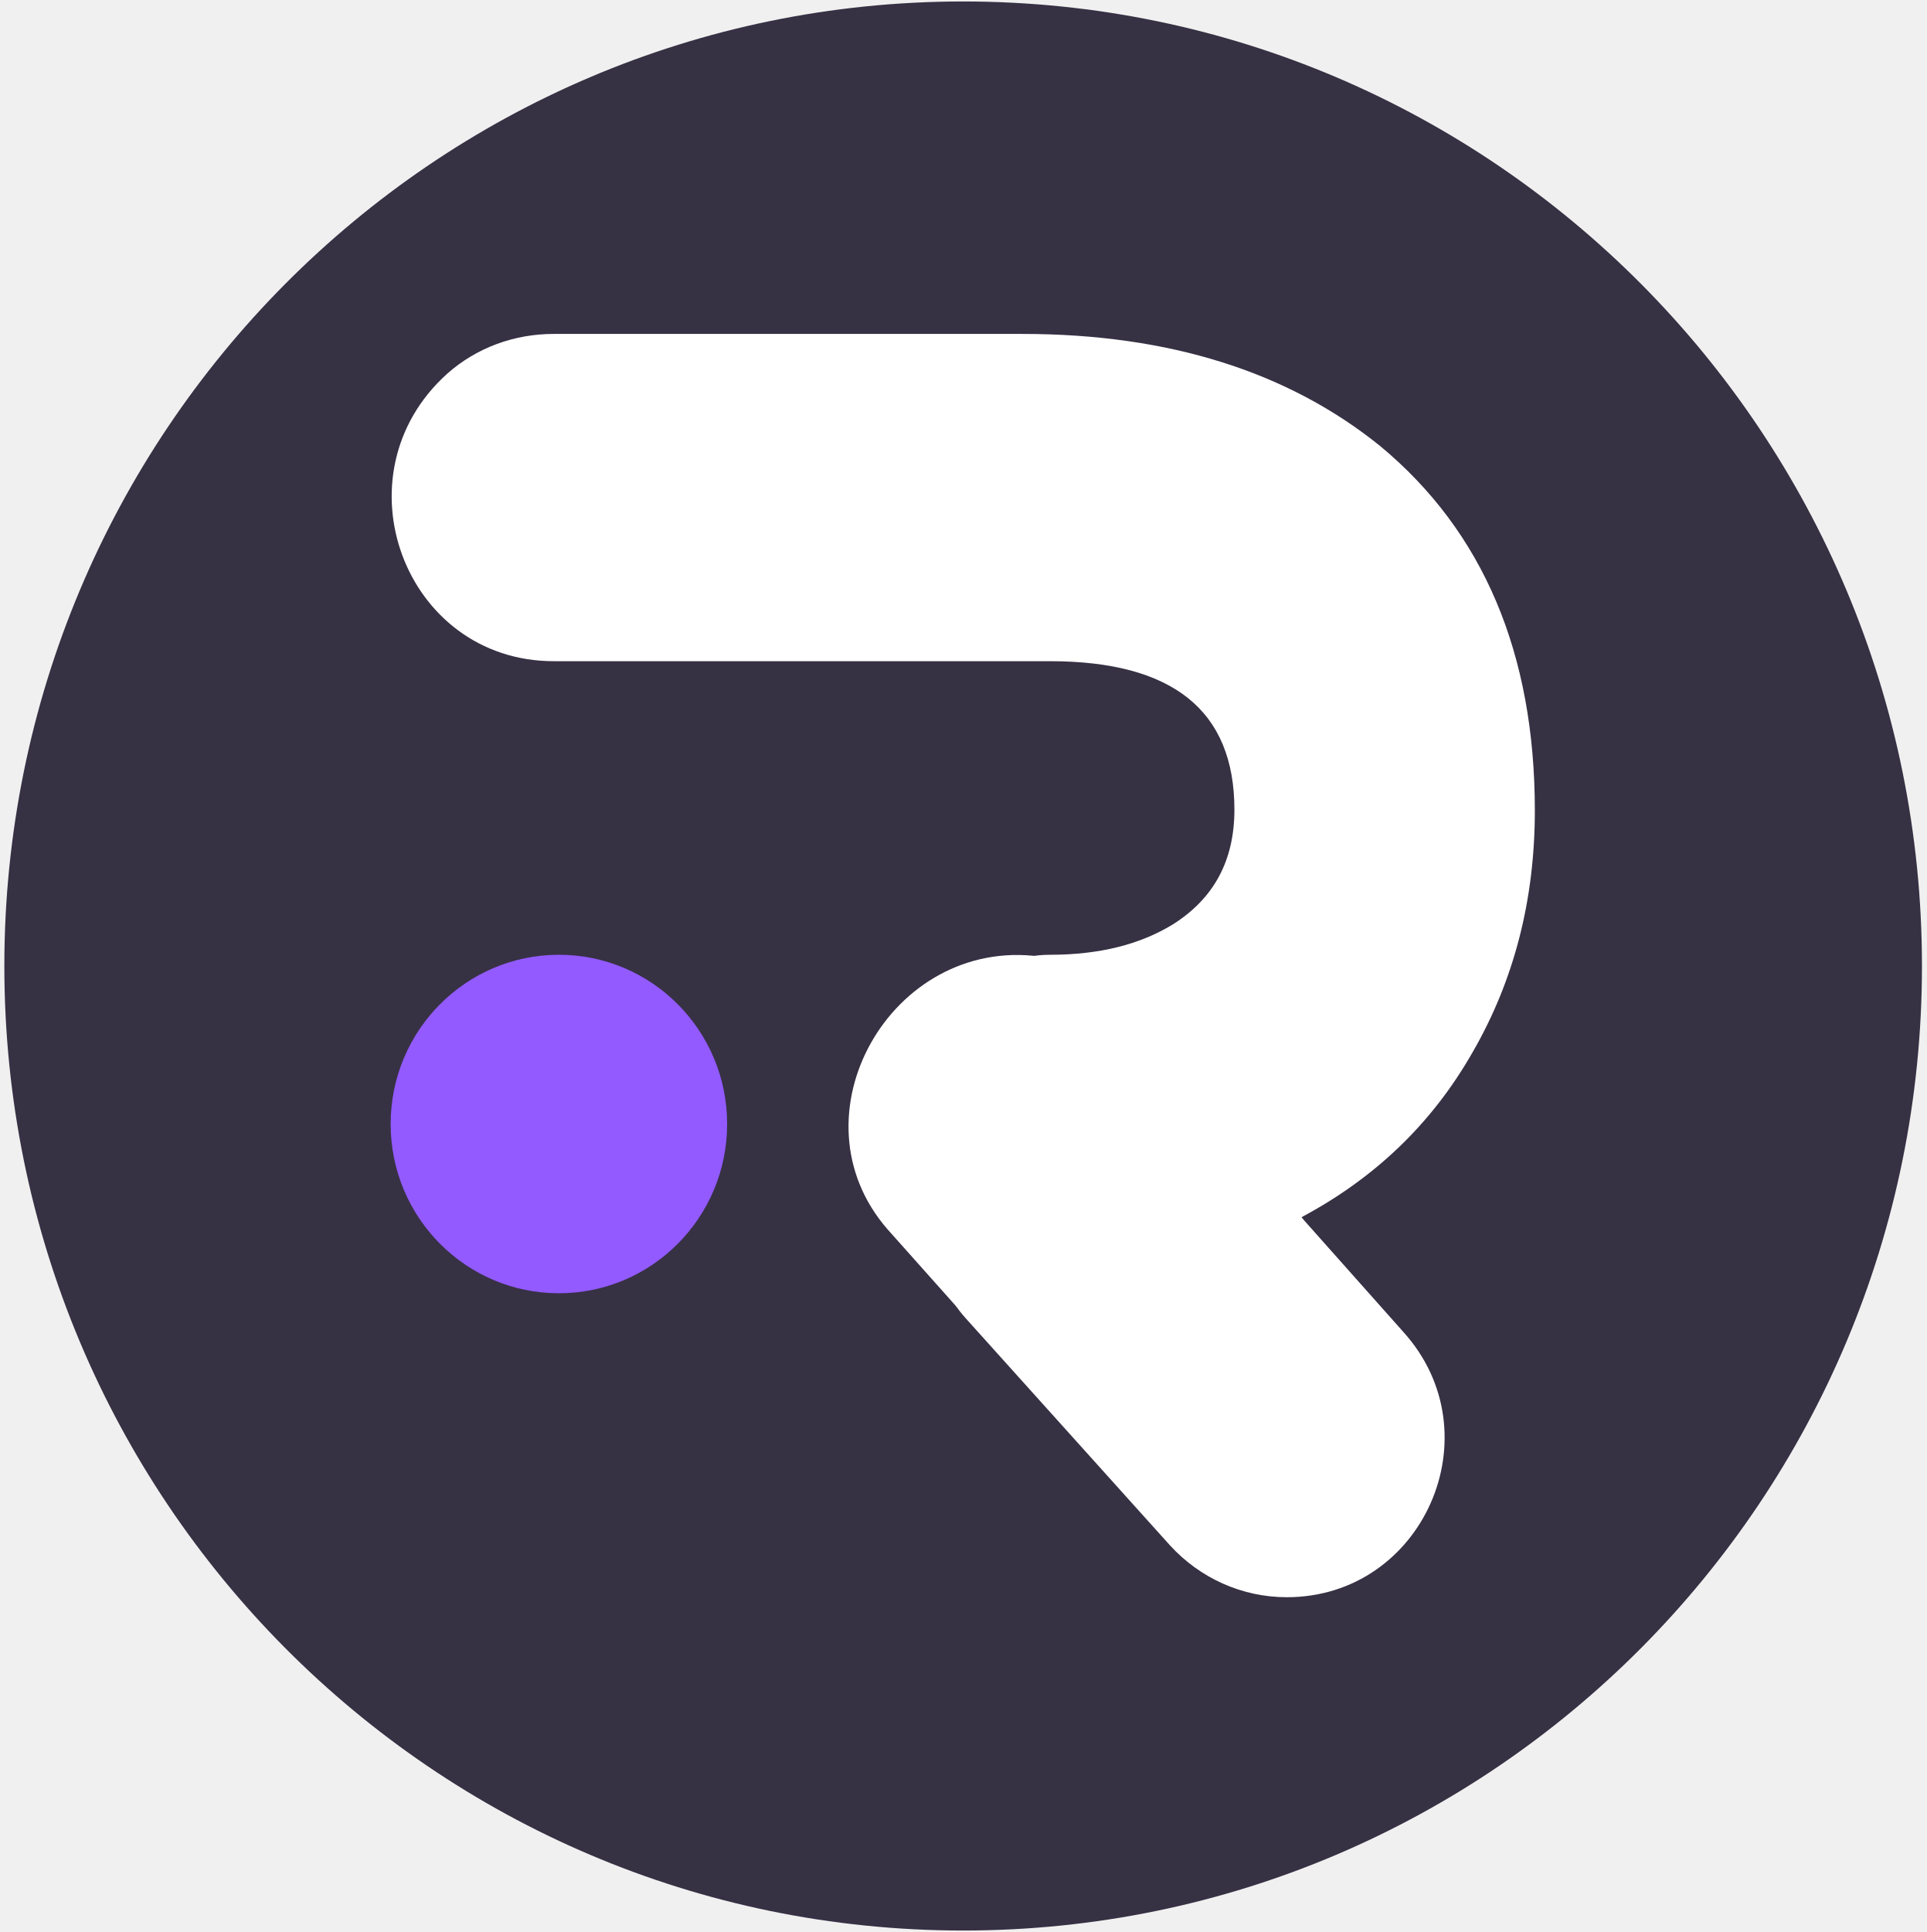
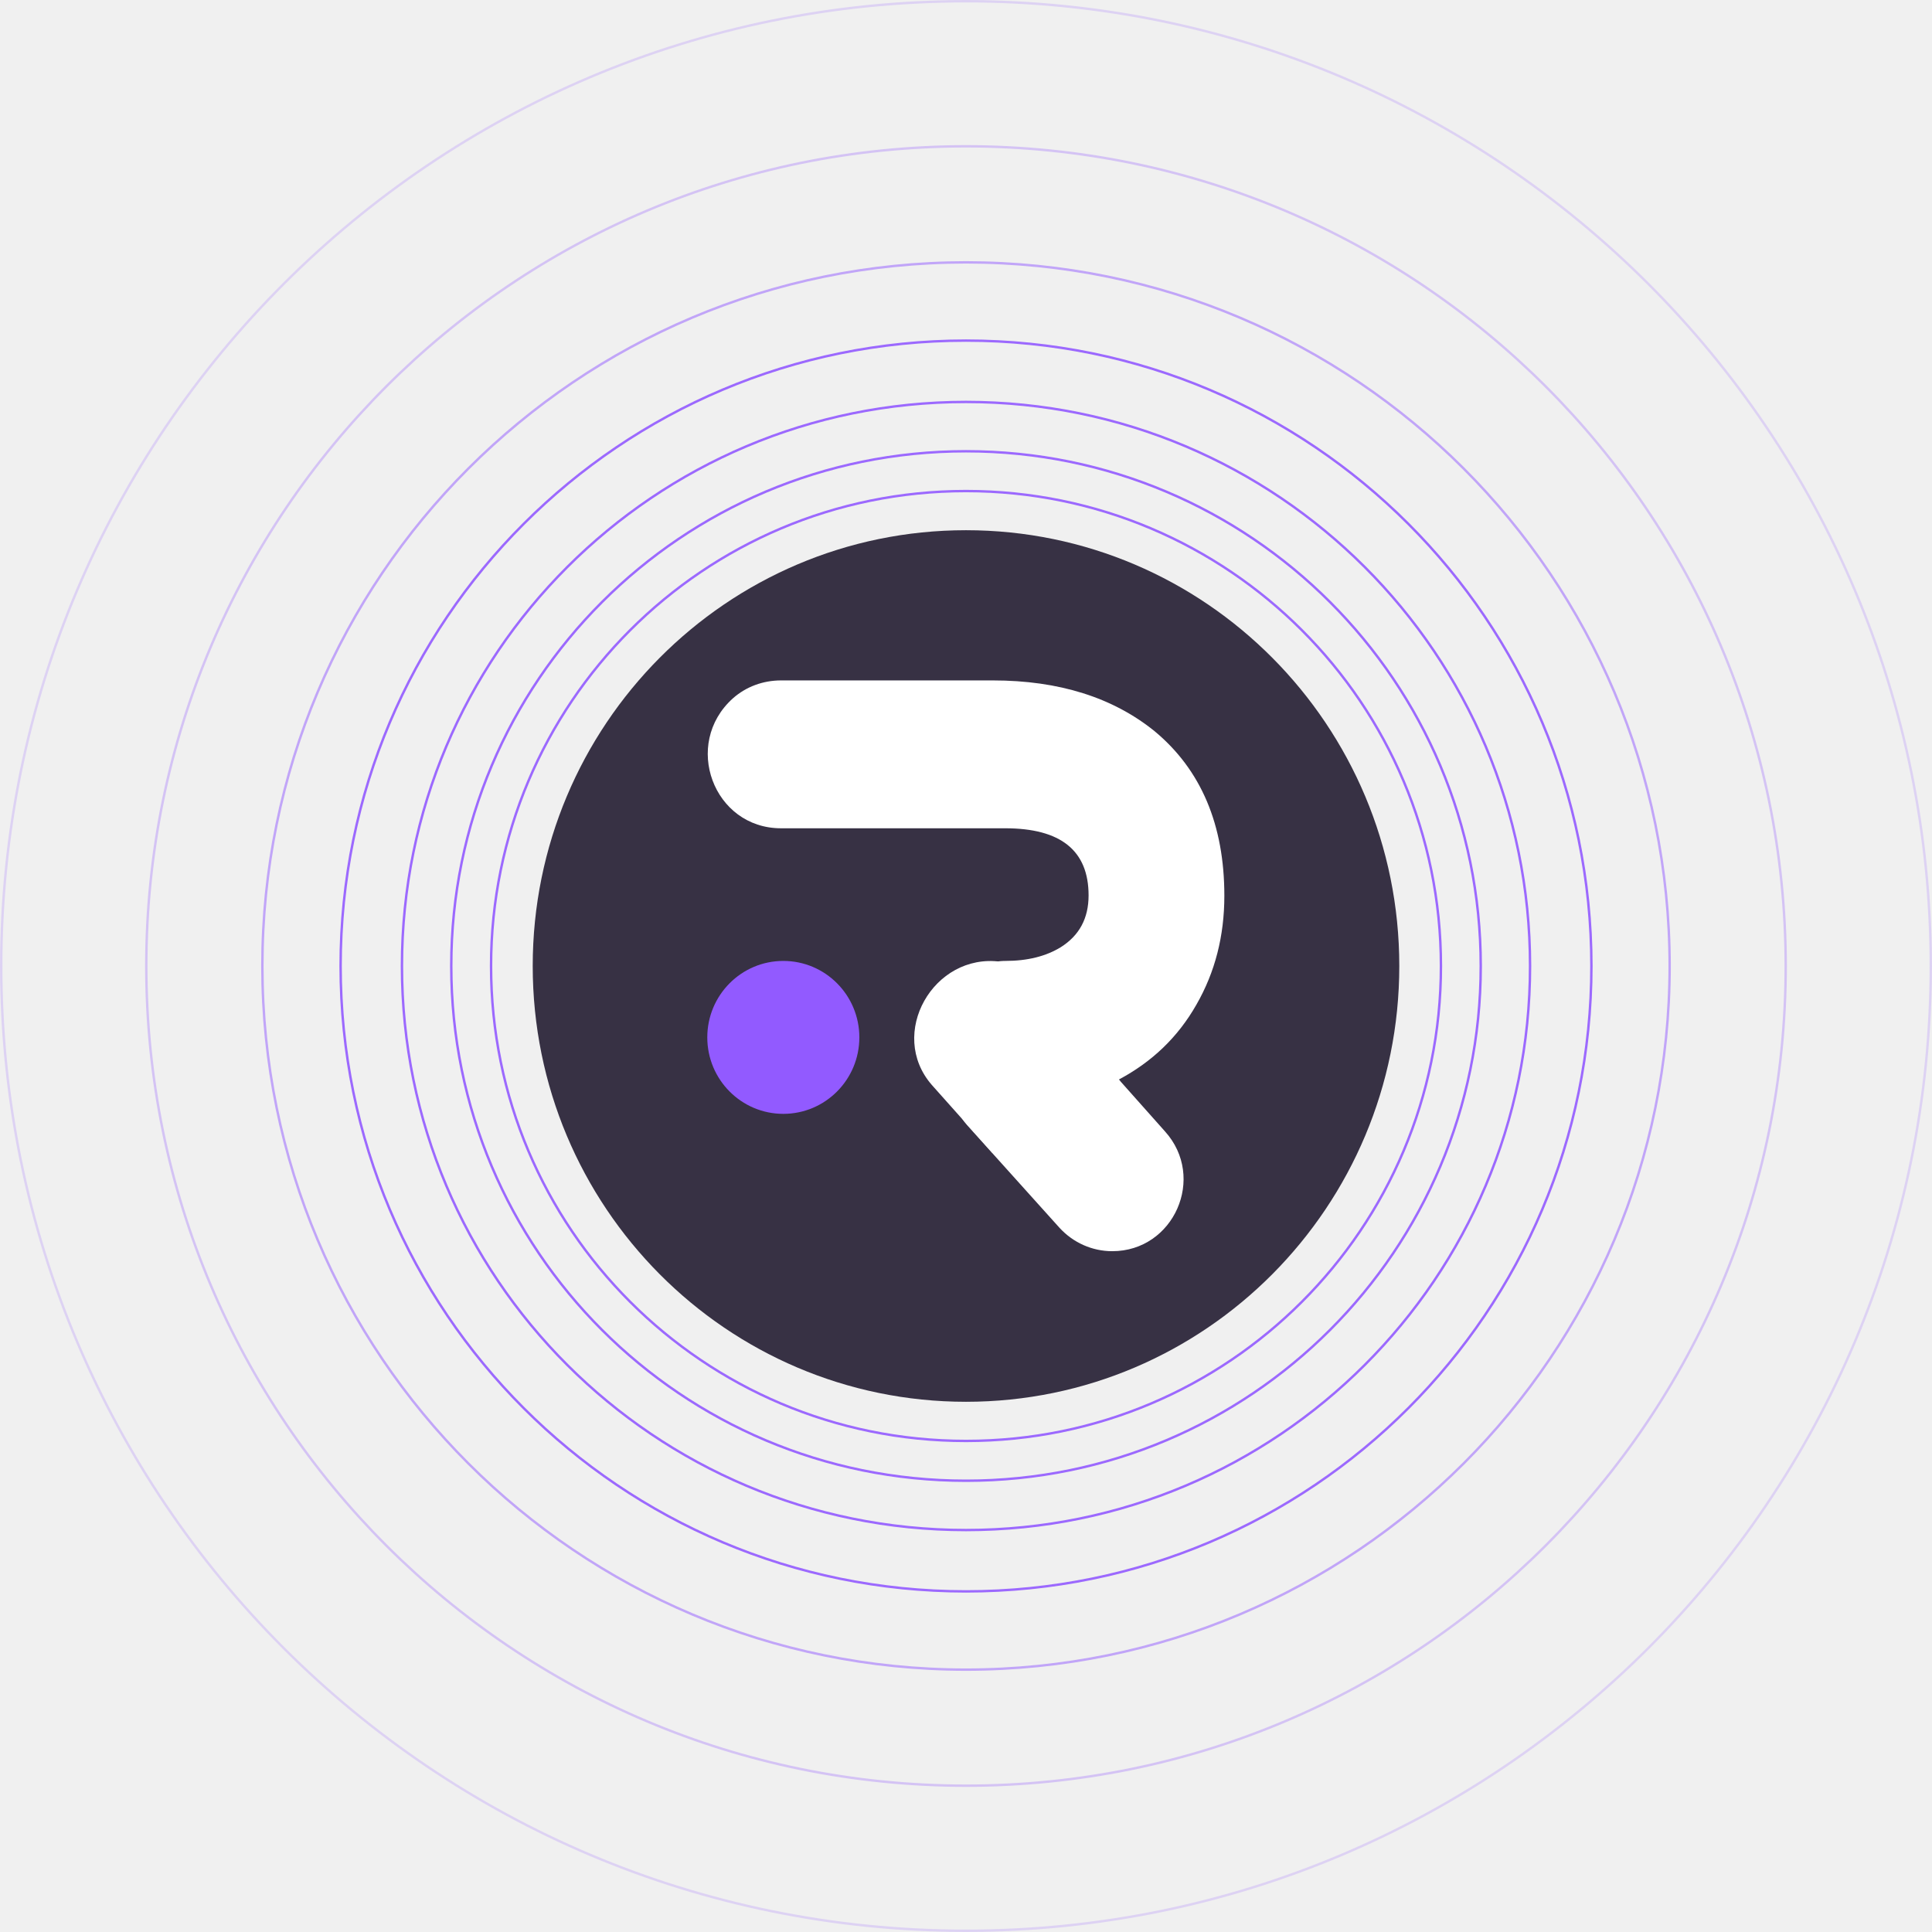
- <svg xmlns="http://www.w3.org/2000/svg" width="360" height="361" viewBox="0 0 360 361" fill="none">
-   <path d="M180.002 360.725C278.966 360.725 359.192 280.036 359.192 180.5C359.192 80.965 278.966 0.275 180.002 0.275C81.038 0.275 0.812 80.965 0.812 180.5C0.812 280.036 81.038 360.725 180.002 360.725Z" fill="#373144" />
-   <path d="M243.846 228.26L213.046 188.891C208.233 183.405 201.656 179.694 194.276 178.726C166.524 175.015 147.434 208.575 165.882 229.712L190.908 257.786L243.846 228.26Z" fill="white" />
-   <path d="M243.209 227.453C256.845 220.192 267.593 210.027 275.293 196.474C282.993 183.082 286.844 168.077 286.844 151.458C286.844 122.093 277.218 99.343 257.968 83.37C240.803 69.494 218.504 62.395 191.073 62.395H103.483C96.104 62.395 89.045 64.976 83.591 69.817C62.576 88.694 75.57 123.545 103.483 123.545H196.206C219.146 123.545 230.696 132.742 230.696 151.297C230.696 160.816 226.846 167.916 219.146 172.756C213.05 176.467 205.51 178.403 196.206 178.403C184.495 178.403 175.03 187.923 175.03 199.701V232.132C175.03 237.456 176.956 242.458 180.485 246.33L218.665 288.765C224.28 294.896 232.14 298.445 240.482 298.445C265.989 298.445 279.464 267.951 262.299 248.912L243.209 227.453Z" fill="white" />
-   <path d="M104.45 241.65C121.815 241.65 135.893 227.492 135.893 210.026C135.893 192.561 121.815 178.402 104.45 178.402C87.085 178.402 73.008 192.561 73.008 210.026C73.008 227.492 87.085 241.65 104.45 241.65Z" fill="#925AFF" />
+ <svg xmlns="http://www.w3.org/2000/svg" width="799" height="799" viewBox="0 0 799 799" fill="none">
+   <circle opacity="0.2" cx="399.499" cy="399.499" r="398.999" stroke="#925AFF" />
+   <circle opacity="0.9" cx="399.498" cy="399.499" r="196.419" stroke="#925AFF" />
+   <circle opacity="0.9" cx="399.501" cy="399.499" r="212.876" stroke="#925AFF" />
+   <circle opacity="0.9" cx="399.501" cy="399.499" r="233.271" stroke="#925AFF" />
+   <circle opacity="0.9" cx="399.503" cy="399.499" r="258.643" stroke="#925AFF" />
+   <circle opacity="0.3" cx="399.5" cy="399.499" r="339" stroke="#925AFF" />
+   <circle opacity="0.5" cx="399.5" cy="399.499" r="291" stroke="#925AFF" />
+   <path d="M399.502 579.724C498.466 579.724 578.692 499.035 578.692 399.499C578.692 299.964 498.466 219.274 399.502 219.274C300.538 219.274 220.312 299.964 220.312 399.499C220.312 499.035 300.538 579.724 399.502 579.724Z" fill="#373144" />
+   <path d="M463.346 447.259L432.546 407.89C427.733 402.404 421.156 398.693 413.776 397.725C386.024 394.014 366.934 427.574 385.382 448.711L410.408 476.785L463.346 447.259Z" fill="white" />
+   <path d="M462.709 446.452C476.345 439.191 487.093 429.026 494.793 415.473C502.493 402.081 506.344 387.076 506.344 370.457C506.344 341.092 496.718 318.342 477.468 302.369C460.303 288.493 438.004 281.394 410.573 281.394H322.983C315.604 281.394 308.545 283.975 303.091 288.816C282.076 307.693 295.07 342.544 322.983 342.544H415.706C438.646 342.544 450.196 351.741 450.196 370.296C450.196 379.815 446.346 386.915 438.646 391.755C432.55 395.466 425.01 397.402 415.706 397.402C403.995 397.402 394.53 406.922 394.53 418.7V451.131C394.53 456.455 396.456 461.457 399.985 465.329L438.165 507.764C443.78 513.895 451.64 517.444 459.982 517.444C485.489 517.444 498.964 486.95 481.799 467.911L462.709 446.452Z" fill="white" />
+   <path d="M323.95 460.649C341.315 460.649 355.393 446.491 355.393 429.025C355.393 411.56 341.315 397.401 323.95 397.401C306.585 397.401 292.508 411.56 292.508 429.025C292.508 446.491 306.585 460.649 323.95 460.649Z" fill="#925AFF" />
</svg>
